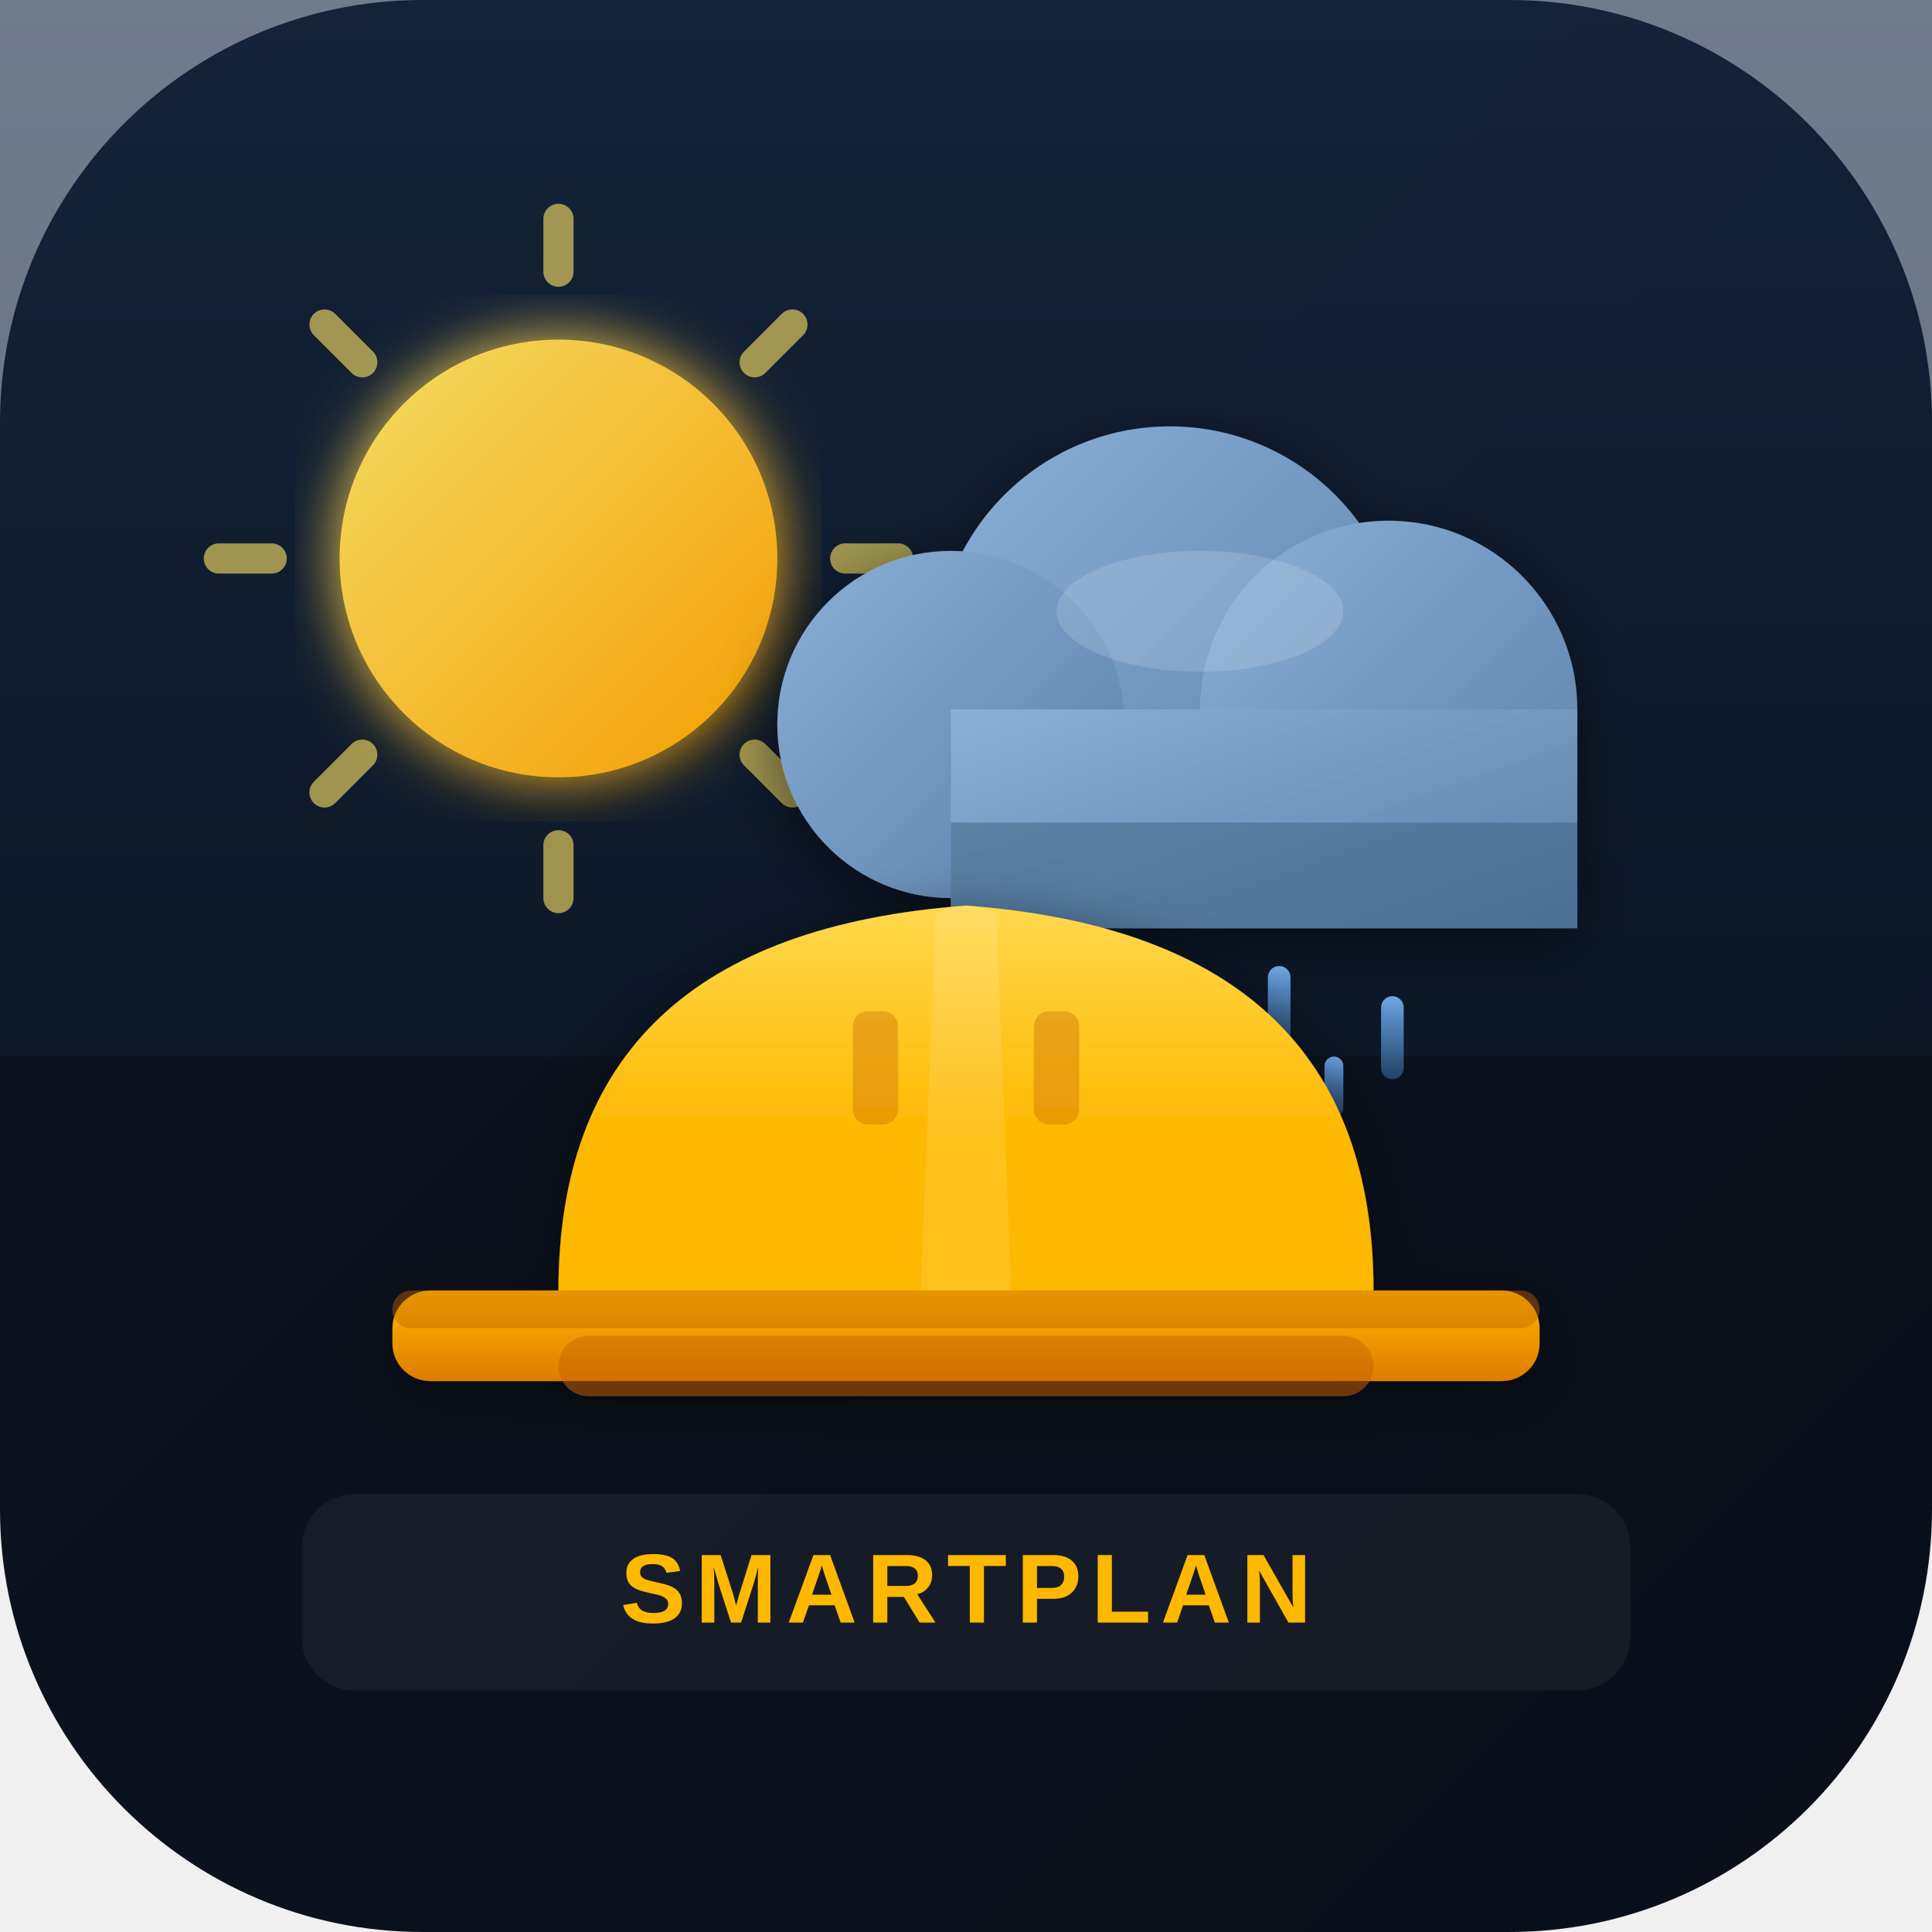
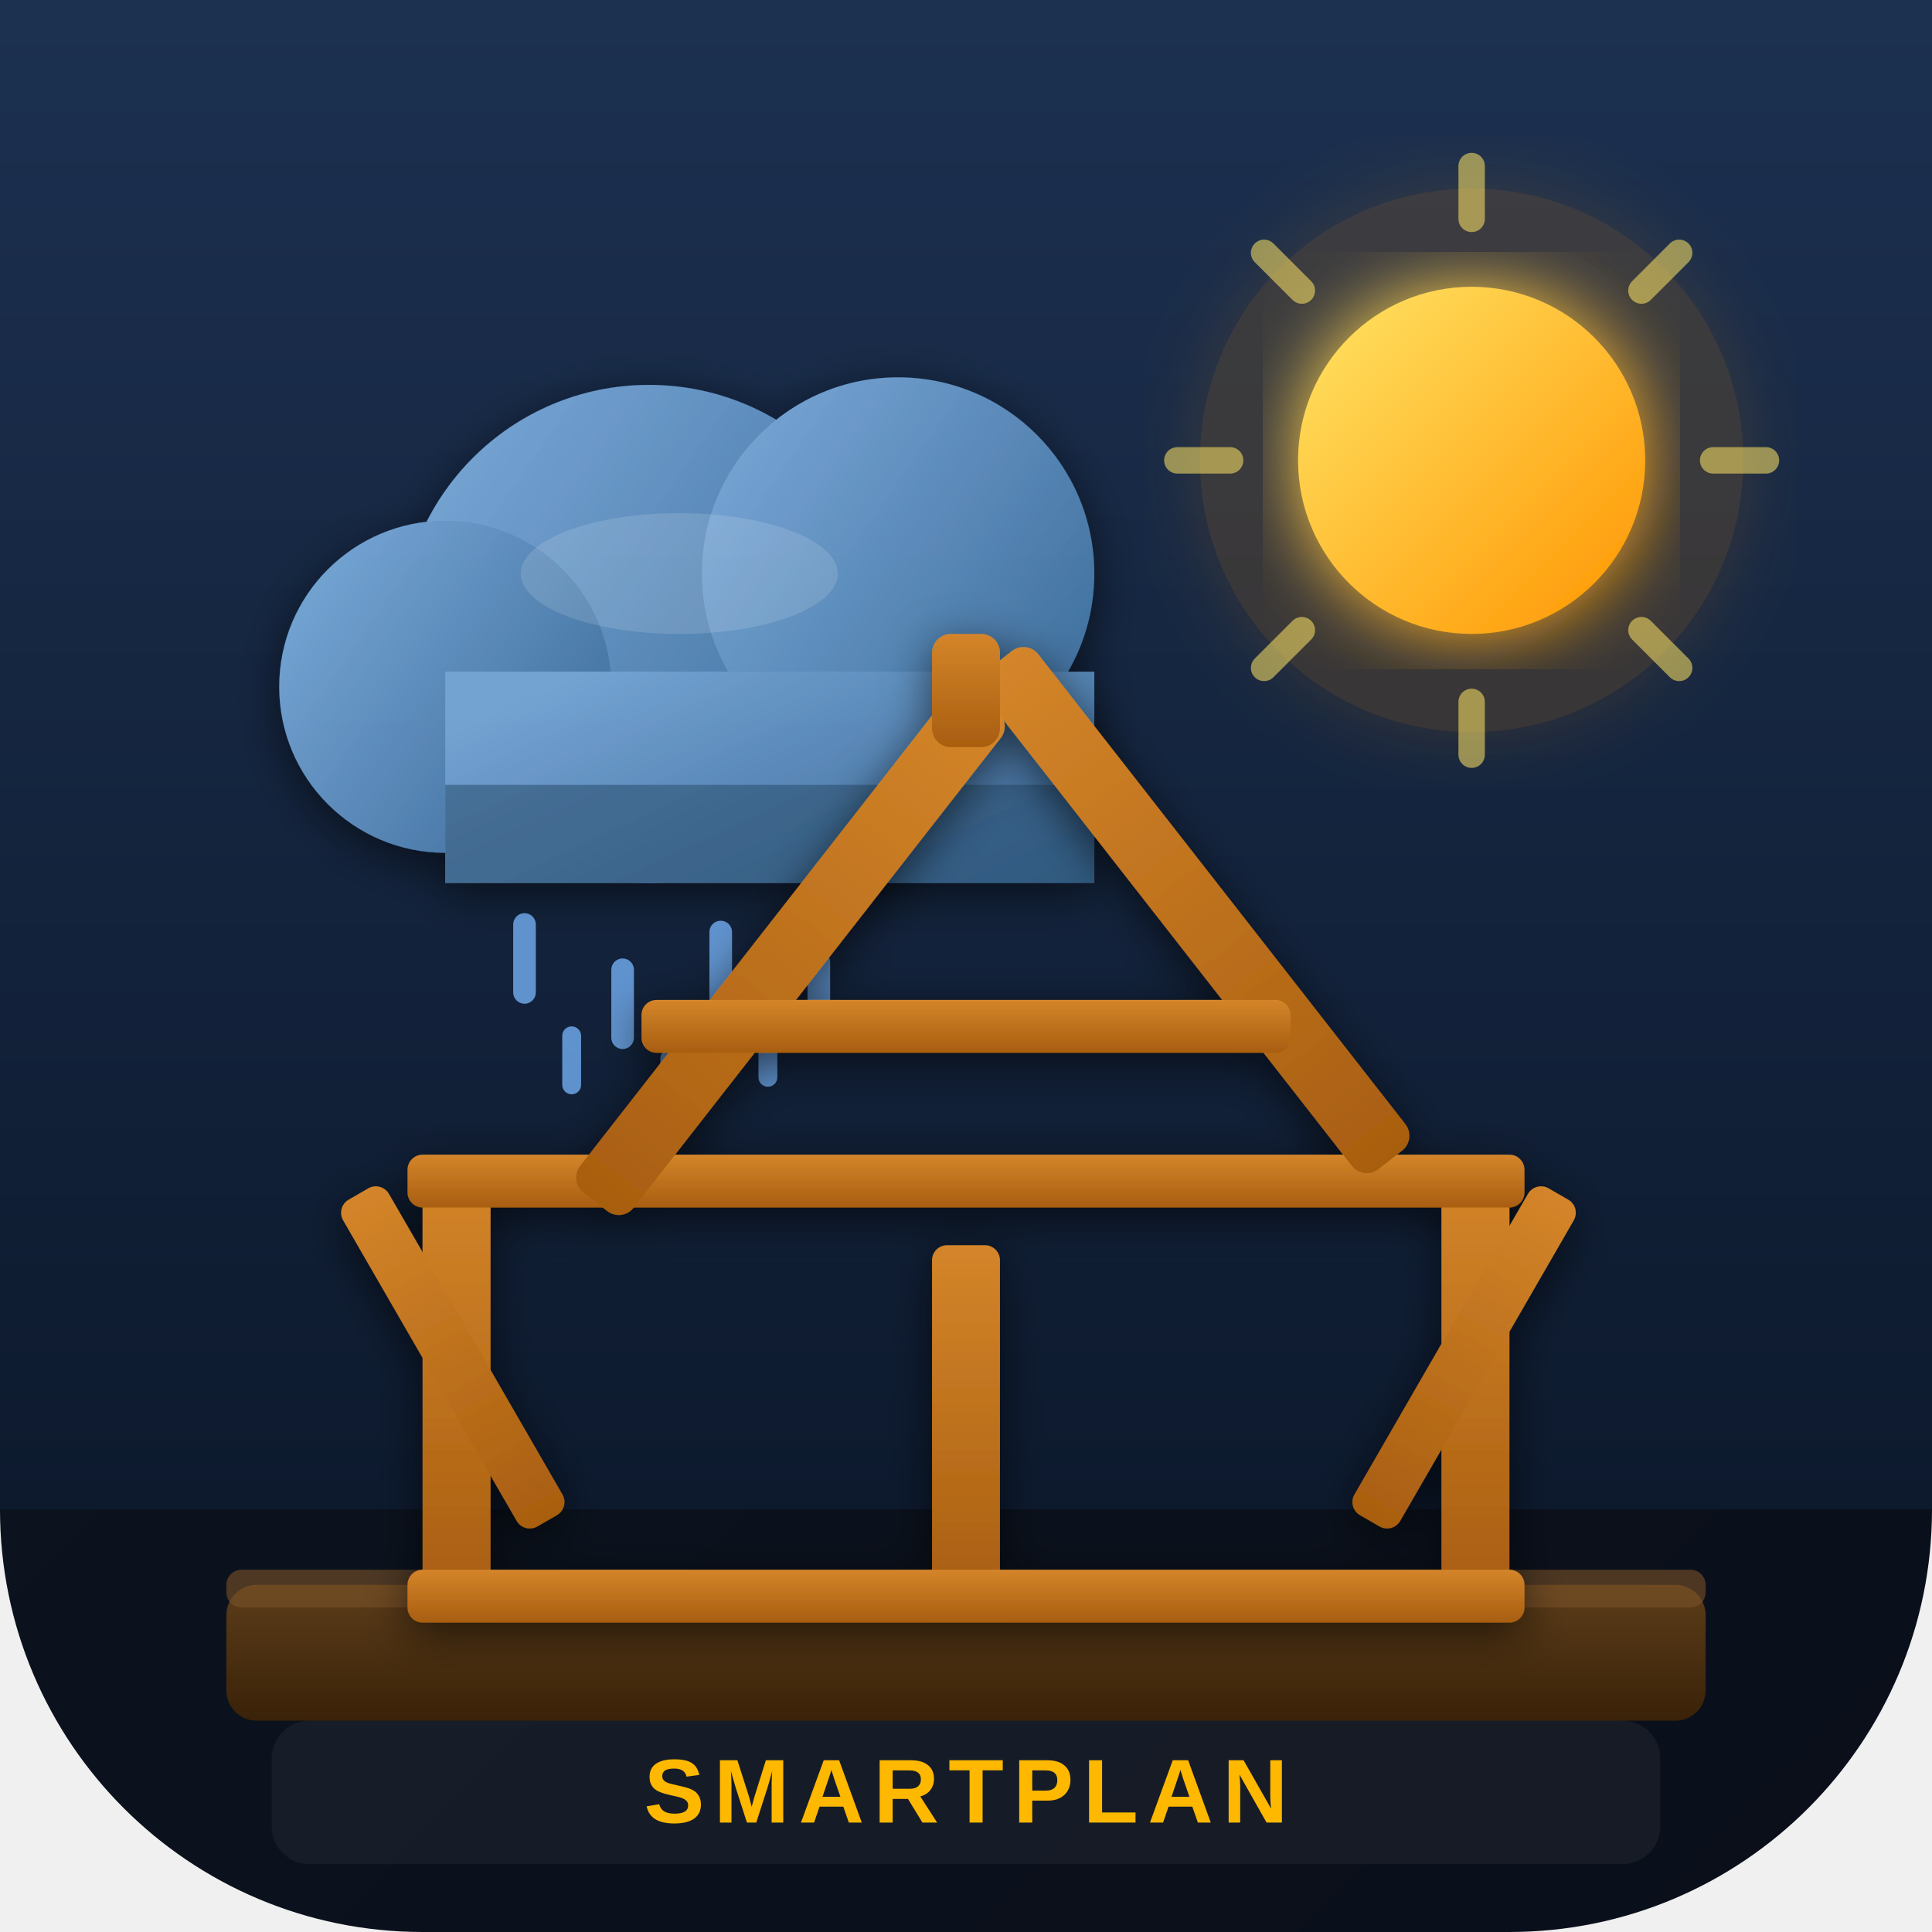
<svg xmlns="http://www.w3.org/2000/svg" viewBox="0 0 512 512">
  <defs>
    <linearGradient id="bg" x1="0%" y1="0%" x2="100%" y2="100%">
      <stop offset="0%" stop-color="#0d1520" />
      <stop offset="100%" stop-color="#0a0f1a" />
    </linearGradient>
    <linearGradient id="sky" x1="0%" y1="0%" x2="0%" y2="100%">
-       <stop offset="0%" stop-color="#1a2d4a" />
+       <stop offset="0%" stop-color="#1c3050" />
      <stop offset="100%" stop-color="#0d1a2e" />
-     </linearGradient>
-     <linearGradient id="hat" x1="0%" y1="0%" x2="0%" y2="100%">
-       <stop offset="0%" stop-color="#ffb800" />
-       <stop offset="100%" stop-color="#e07b00" />
-     </linearGradient>
-     <linearGradient id="hatShine" x1="0%" y1="0%" x2="0%" y2="100%">
-       <stop offset="0%" stop-color="#ffd84d" />
-       <stop offset="60%" stop-color="#ffb800" />
-     </linearGradient>
-     <linearGradient id="cloud" x1="0%" y1="0%" x2="100%" y2="100%">
-       <stop offset="0%" stop-color="#8ab0d8" />
-       <stop offset="100%" stop-color="#5a80aa" />
    </linearGradient>
    <linearGradient id="sun" x1="0%" y1="0%" x2="100%" y2="100%">
      <stop offset="0%" stop-color="#ffe566" />
-       <stop offset="100%" stop-color="#ffa500" />
+       <stop offset="100%" stop-color="#ff9500" />
    </linearGradient>
-     <linearGradient id="rain1" x1="0%" y1="0%" x2="0%" y2="100%">
-       <stop offset="0%" stop-color="#7ab8ff" stop-opacity="0.9" />
-       <stop offset="100%" stop-color="#4a8fd4" stop-opacity="0.4" />
+     <linearGradient id="cloud" x1="0%" y1="30%" x2="100%" y2="100%">
+       <stop offset="0%" stop-color="#7aabdc" />
+       <stop offset="100%" stop-color="#3d6e9e" />
    </linearGradient>
-     <filter id="shadow" x="-20%" y="-20%" width="140%" height="140%">
-       <feDropShadow dx="0" dy="4" stdDeviation="8" flood-color="#000" flood-opacity="0.5" />
-     </filter>
-     <filter id="sunGlow">
-       <feGaussianBlur stdDeviation="8" result="blur" />
+     <linearGradient id="wood" x1="0%" y1="0%" x2="0%" y2="100%">
+       <stop offset="0%" stop-color="#d4852a" />
+       <stop offset="100%" stop-color="#a85e10" />
+     </linearGradient>
+     <linearGradient id="ground" x1="0%" y1="0%" x2="0%" y2="100%">
+       <stop offset="0%" stop-color="#5c3d1a" />
+       <stop offset="100%" stop-color="#3a2208" />
+     </linearGradient>
+     <filter id="glow">
+       <feGaussianBlur stdDeviation="10" result="blur" />
      <feMerge>
        <feMergeNode in="blur" />
        <feMergeNode in="SourceGraphic" />
      </feMerge>
    </filter>
+     <filter id="shadow">
+       <feDropShadow dx="0" dy="3" stdDeviation="6" flood-color="#000" flood-opacity="0.6" />
+     </filter>
  </defs>
  <rect width="512" height="512" rx="112" fill="url(#bg)" />
-   <rect x="0" y="0" width="512" height="280" rx="0" fill="url(#sky)" opacity="0.6" clip-path="inset(0 0 0 0 round 112px 112px 0 0)" />
-   <circle cx="148" cy="148" r="58" fill="url(#sun)" filter="url(#sunGlow)" opacity="0.95" />
-   <g stroke="#ffe566" stroke-width="8" stroke-linecap="round" opacity="0.6">
-     <line x1="148" y1="72" x2="148" y2="58" />
-     <line x1="148" y1="224" x2="148" y2="238" />
-     <line x1="72" y1="148" x2="58" y2="148" />
-     <line x1="224" y1="148" x2="238" y2="148" />
-     <line x1="96" y1="96" x2="86" y2="86" />
-     <line x1="200" y1="200" x2="210" y2="210" />
-     <line x1="200" y1="96" x2="210" y2="86" />
-     <line x1="96" y1="200" x2="86" y2="210" />
+   <rect x="0" y="0" width="512" height="400" rx="0" fill="url(#sky)" clip-path="inset(0 0 112px 0 round 112px 112px 0 0)" />
+   <circle cx="390" cy="122" r="72" fill="#ff9500" opacity="0.15" filter="url(#glow)" />
+   <circle cx="390" cy="122" r="46" fill="url(#sun)" filter="url(#glow)" />
+   <g stroke="#ffe566" stroke-width="7" stroke-linecap="round" opacity="0.55">
+     <line x1="390" y1="58" x2="390" y2="44" />
+     <line x1="390" y1="186" x2="390" y2="200" />
+     <line x1="326" y1="122" x2="312" y2="122" />
+     <line x1="454" y1="122" x2="468" y2="122" />
+     <line x1="345" y1="77" x2="335" y2="67" />
+     <line x1="435" y1="167" x2="445" y2="177" />
+     <line x1="435" y1="77" x2="445" y2="67" />
+     <line x1="345" y1="167" x2="335" y2="177" />
  </g>
-   <g filter="url(#shadow)">
-     <circle cx="310" cy="175" r="62" fill="url(#cloud)" />
-     <circle cx="368" cy="188" r="50" fill="url(#cloud)" />
-     <circle cx="252" cy="192" r="46" fill="url(#cloud)" />
-     <rect x="252" y="188" width="166" height="58" rx="0" fill="url(#cloud)" />
-     <rect x="252" y="218" width="166" height="28" rx="0" fill="#3a5f80" opacity="0.5" />
+   <g filter="url(#shadow)" opacity="0.93">
+     <circle cx="172" cy="168" r="66" fill="url(#cloud)" />
+     <circle cx="238" cy="152" r="52" fill="url(#cloud)" />
+     <circle cx="118" cy="182" r="44" fill="url(#cloud)" />
+     <rect x="118" y="178" width="172" height="56" rx="0" fill="url(#cloud)" />
+     <rect x="118" y="208" width="172" height="26" rx="0" fill="#2a5070" opacity="0.55" />
  </g>
-   <ellipse cx="318" cy="162" rx="38" ry="16" fill="white" opacity="0.15" />
-   <g fill="url(#rain1)">
-     <rect x="276" y="258" width="6" height="22" rx="3" />
-     <rect x="306" y="268" width="6" height="22" rx="3" />
-     <rect x="336" y="256" width="6" height="22" rx="3" />
-     <rect x="366" y="264" width="6" height="22" rx="3" />
-     <rect x="291" y="282" width="5" height="16" rx="2.5" />
-     <rect x="321" y="290" width="5" height="16" rx="2.5" />
-     <rect x="351" y="280" width="5" height="16" rx="2.5" />
+   <ellipse cx="180" cy="152" rx="42" ry="16" fill="white" opacity="0.13" />
+   <g fill="#7ab8ff" opacity="0.75">
+     <rect x="136" y="242" width="6" height="24" rx="3" />
+     <rect x="162" y="254" width="6" height="24" rx="3" />
+     <rect x="188" y="244" width="6" height="24" rx="3" />
+     <rect x="214" y="252" width="6" height="24" rx="3" />
+     <rect x="149" y="272" width="5" height="18" rx="2.5" />
+     <rect x="175" y="278" width="5" height="18" rx="2.5" />
+     <rect x="201" y="270" width="5" height="18" rx="2.5" />
  </g>
-   <g filter="url(#shadow)">
-     <rect x="104" y="342" width="304" height="24" rx="10" fill="url(#hat)" />
-     <path d="M 148 342 Q 148 248 256 240 Q 364 248 364 342 Z" fill="url(#hatShine)" />
-     <rect x="104" y="342" width="304" height="10" rx="5" fill="#c06000" opacity="0.4" />
-     <path d="M 248 242 Q 252 240 256 240 Q 260 240 264 242 L 268 342 L 244 342 Z" fill="white" opacity="0.12" />
-     <rect x="148" y="354" width="216" height="16" rx="8" fill="#c06000" opacity="0.45" />
-     <rect x="226" y="268" width="12" height="30" rx="4" fill="#c06000" opacity="0.35" />
-     <rect x="274" y="268" width="12" height="30" rx="4" fill="#c06000" opacity="0.35" />
+   <rect x="60" y="420" width="392" height="36" rx="8" fill="url(#ground)" />
+   <rect x="60" y="416" width="392" height="10" rx="4" fill="#7a5228" opacity="0.6" />
+   <g fill="url(#wood)" filter="url(#shadow)">
+     <rect x="112" y="310" width="18" height="114" rx="4" />
+     <rect x="382" y="310" width="18" height="114" rx="4" />
+     <rect x="247" y="330" width="18" height="94" rx="4" />
+     <rect x="108" y="416" width="296" height="14" rx="4" />
+     <rect x="108" y="306" width="296" height="14" rx="4" />
+     <rect x="256" y="175" width="18" height="168" rx="5" transform="rotate(-38, 265, 175)" />
+     <rect x="256" y="175" width="18" height="168" rx="5" transform="rotate(38, 247, 175)" />
+     <rect x="247" y="168" width="18" height="30" rx="5" />
+     <rect x="170" y="265" width="172" height="14" rx="4" />
+     <rect x="112" y="310" width="14" height="100" rx="4" transform="rotate(-30, 119, 358)" />
+     <rect x="382" y="310" width="14" height="100" rx="4" transform="rotate(30, 389, 358)" />
  </g>
-   <rect x="80" y="396" width="352" height="52" rx="14" fill="#ffffff" fill-opacity="0.05" />
-   <text x="256" y="430" font-family="'Helvetica Neue', Arial, sans-serif" font-size="26" font-weight="900" fill="#ffb800" text-anchor="middle" letter-spacing="2.5">SMARTPLAN</text>
+   <rect x="72" y="456" width="368" height="38" rx="10" fill="#ffffff" fill-opacity="0.05" />
+   <text x="256" y="483" font-family="'Helvetica Neue', Arial, sans-serif" font-size="24" font-weight="900" fill="#ffb800" text-anchor="middle" letter-spacing="2.5">SMARTPLAN</text>
</svg>
